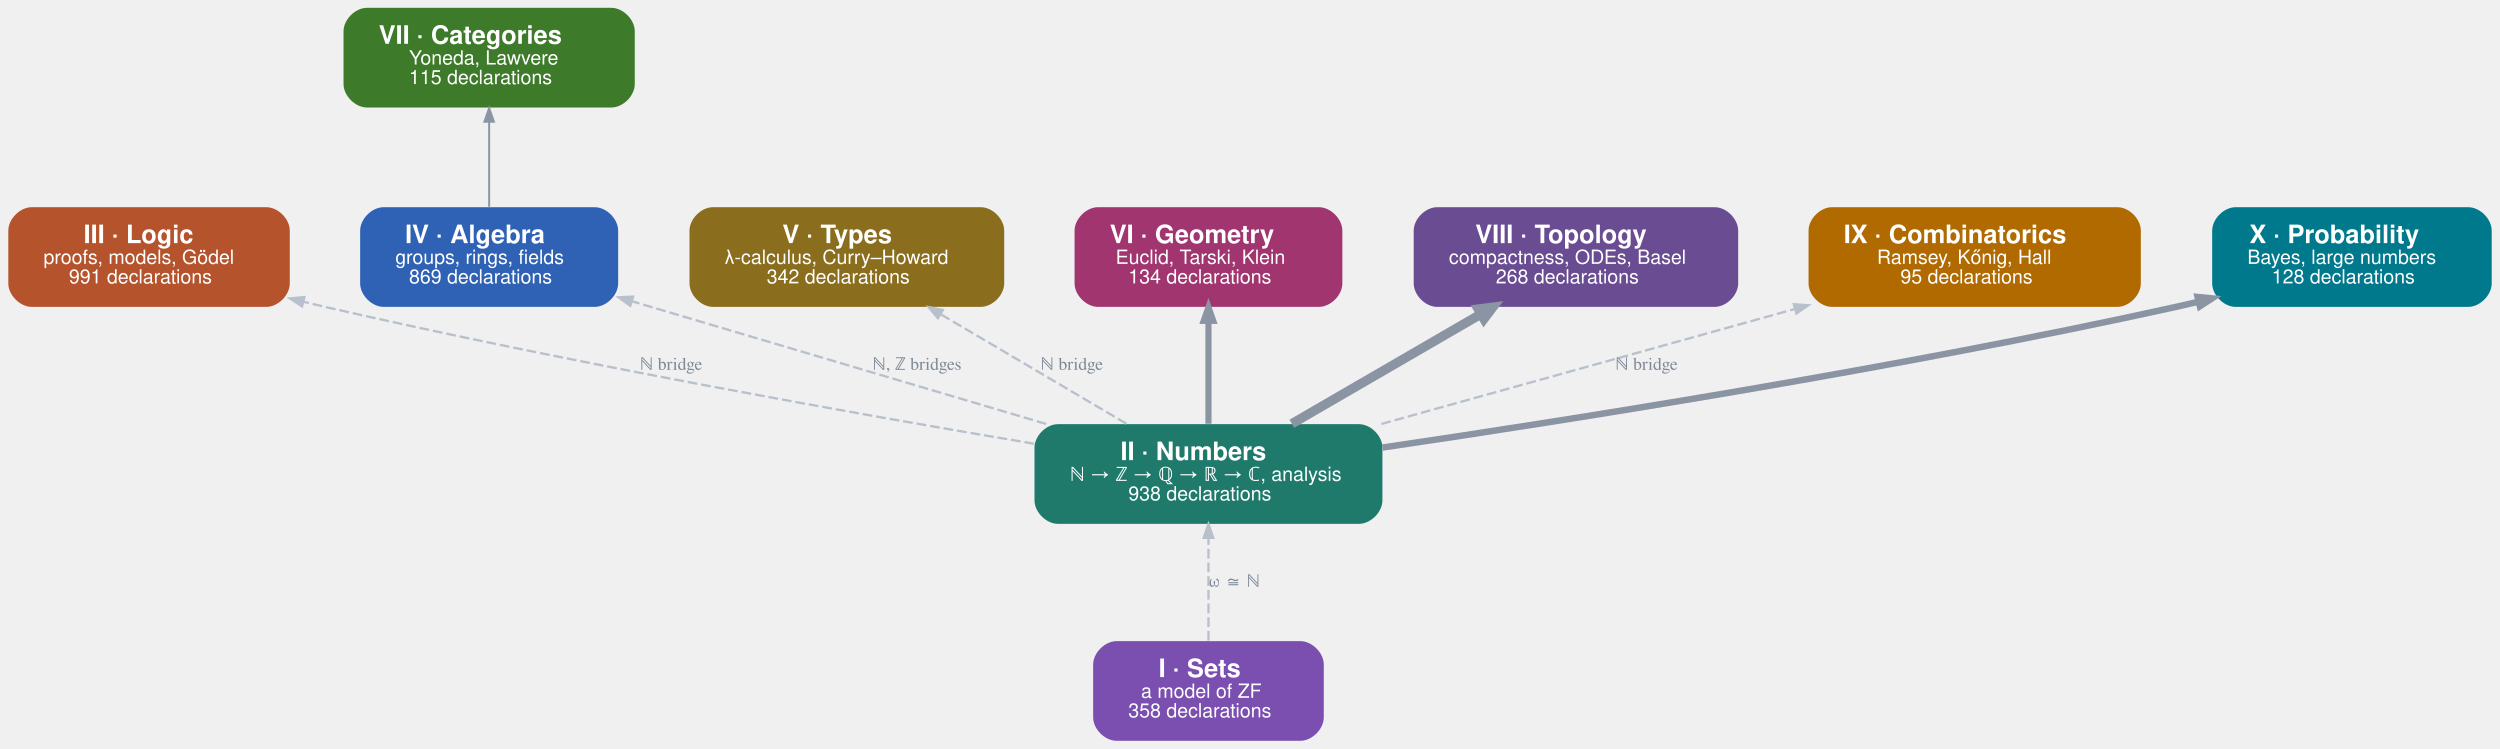
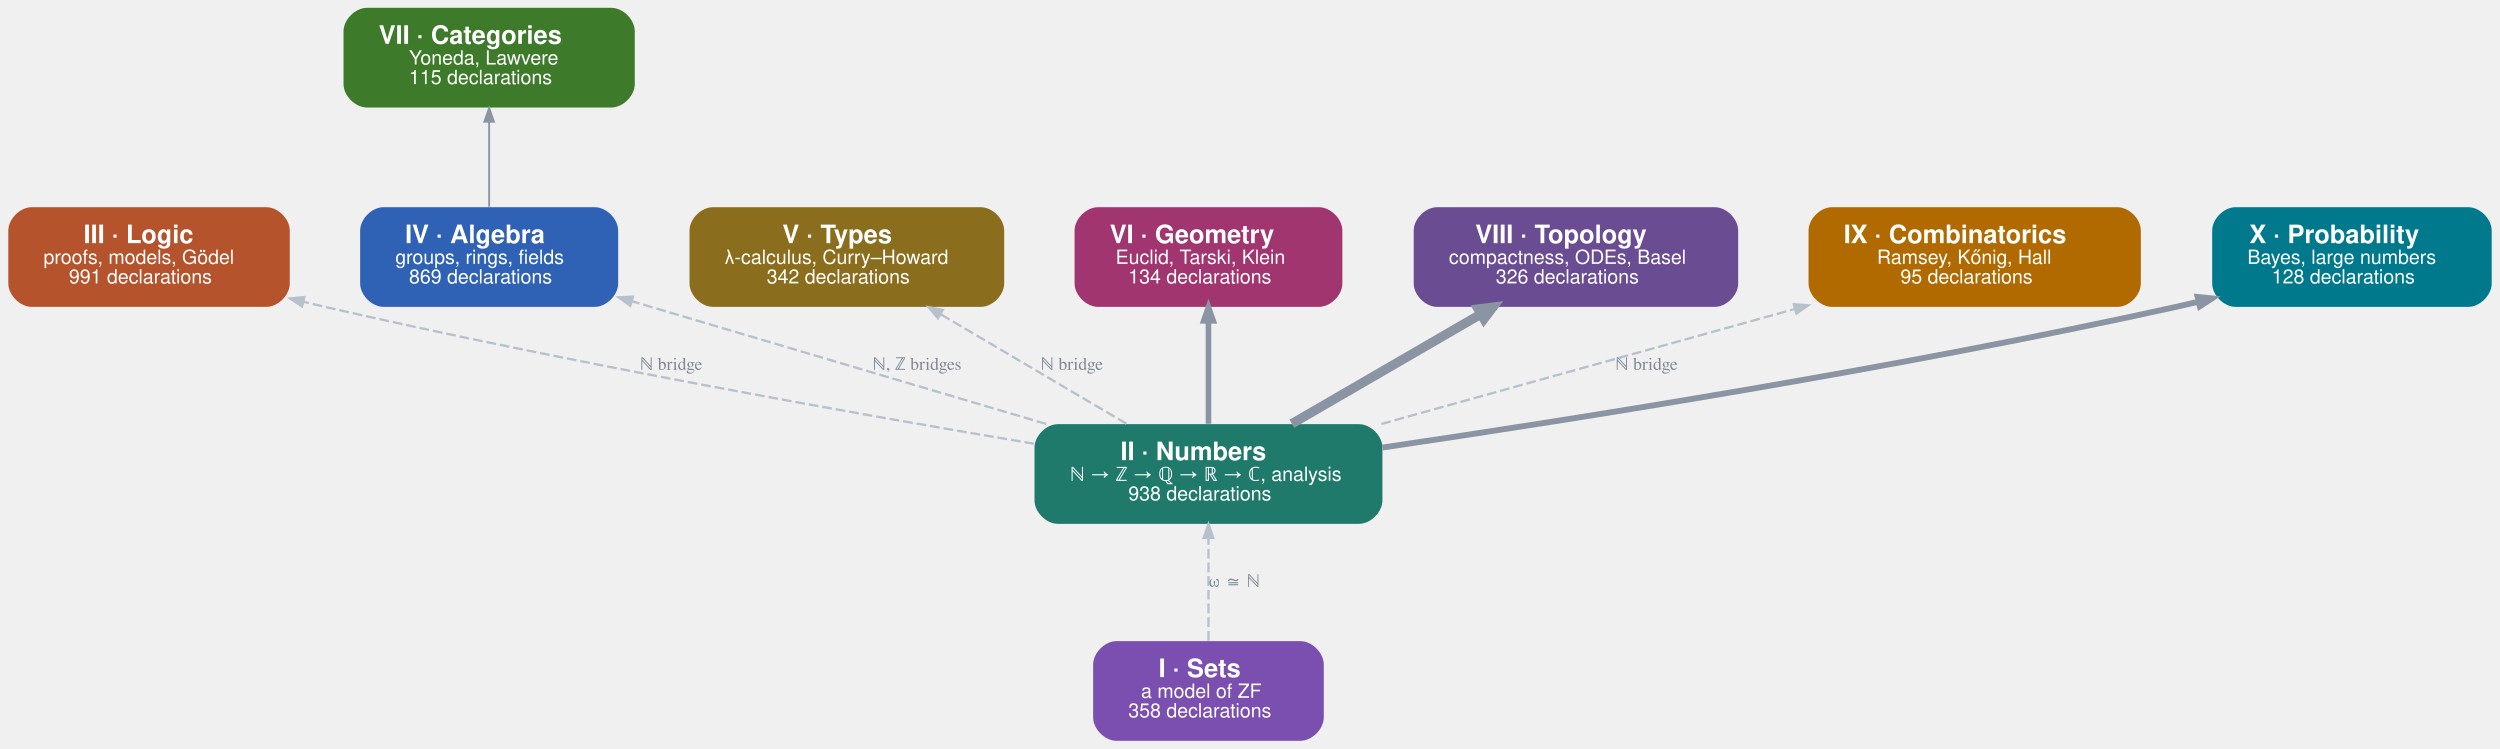
<svg xmlns="http://www.w3.org/2000/svg" xmlns:xlink="http://www.w3.org/1999/xlink" width="1279pt" height="383pt" viewBox="0.00 0.00 1278.50 383.00">
  <g id="graph0" class="graph" transform="scale(1 1) rotate(0) translate(4 379)">
    <g id="node1" class="node">
      <path fill="#7b4fb0" stroke="black" stroke-width="0" d="M661,-51C661,-51 567,-51 567,-51 561,-51 555,-45 555,-39 555,-39 555,-12 555,-12 555,-6 561,0 567,0 567,0 661,0 661,0 667,0 673,-6 673,-12 673,-12 673,-39 673,-39 673,-45 667,-51 661,-51" />
      <text text-anchor="start" x="588.5" y="-32.6" font-family="Helvetica,sans-Serif" font-weight="bold" font-size="13.00" fill="white">I · Sets</text>
      <text text-anchor="start" x="579.5" y="-22" font-family="Helvetica,sans-Serif" font-size="10.00" fill="white">a model of ZF</text>
      <text text-anchor="start" x="573" y="-12" font-family="Helvetica,sans-Serif" font-size="10.00" fill="white">358 declarations</text>
    </g>
    <g id="node2" class="node">
      <path fill="#1f7a6c" stroke="black" stroke-width="0" d="M691,-162C691,-162 537,-162 537,-162 531,-162 525,-156 525,-150 525,-150 525,-123 525,-123 525,-117 531,-111 537,-111 537,-111 691,-111 691,-111 697,-111 703,-117 703,-123 703,-123 703,-150 703,-150 703,-156 697,-162 691,-162" />
      <text text-anchor="start" x="569" y="-143.6" font-family="Helvetica,sans-Serif" font-weight="bold" font-size="13.00" fill="white">II · Numbers</text>
      <text text-anchor="start" x="543" y="-133" font-family="Helvetica,sans-Serif" font-size="10.00" fill="white">ℕ → ℤ → ℚ → ℝ → ℂ, analysis</text>
      <text text-anchor="start" x="573" y="-123" font-family="Helvetica,sans-Serif" font-size="10.00" fill="white">938 declarations</text>
    </g>
    <g id="edge5" class="edge">
      <path fill="none" stroke="#b8c0cc" stroke-width="1.2" stroke-dasharray="5,2" d="M614,-51.23C614,-66.7 614,-86.79 614,-103.47" />
      <polygon fill="#b8c0cc" stroke="#b8c0cc" stroke-width="1.2" points="611.55,-103.86 614,-110.86 616.45,-103.86 611.55,-103.86" />
      <text text-anchor="start" x="614" y="-78.8" font-family="Times,serif" font-size="9.00" fill="#7d8796">ω ≅ ℕ</text>
    </g>
    <g id="node3" class="node">
      <path fill="#b5532c" stroke="black" stroke-width="0" d="M132,-273C132,-273 12,-273 12,-273 6,-273 0,-267 0,-261 0,-261 0,-234 0,-234 0,-228 6,-222 12,-222 12,-222 132,-222 132,-222 138,-222 144,-228 144,-234 144,-234 144,-261 144,-261 144,-267 138,-273 132,-273" />
      <text text-anchor="start" x="38.5" y="-254.6" font-family="Helvetica,sans-Serif" font-weight="bold" font-size="13.00" fill="white">III · Logic</text>
      <text text-anchor="start" x="18" y="-244" font-family="Helvetica,sans-Serif" font-size="10.00" fill="white">proofs, models, Gödel</text>
      <text text-anchor="start" x="31" y="-234" font-family="Helvetica,sans-Serif" font-size="10.00" fill="white">991 declarations</text>
    </g>
    <g id="edge6" class="edge">
      <path fill="none" stroke="#b8c0cc" stroke-width="1.2" stroke-dasharray="5,2" d="M524.79,-151.98C433.3,-167.35 287.09,-193.33 162,-222 158.44,-222.82 154.81,-223.68 151.15,-224.57" />
      <polygon fill="#b8c0cc" stroke="#b8c0cc" stroke-width="1.2" points="150.28,-222.26 144.08,-226.33 151.47,-227.02 150.28,-222.26" />
      <text text-anchor="start" x="323" y="-189.8" font-family="Times,serif" font-size="9.00" fill="#7d8796">ℕ bridge</text>
    </g>
    <g id="node4" class="node">
      <path fill="#2f62b5" stroke="black" stroke-width="0" d="M300,-273C300,-273 192,-273 192,-273 186,-273 180,-267 180,-261 180,-261 180,-234 180,-234 180,-228 186,-222 192,-222 192,-222 300,-222 300,-222 306,-222 312,-228 312,-234 312,-234 312,-261 312,-261 312,-267 306,-273 300,-273" />
      <text text-anchor="start" x="203" y="-254.6" font-family="Helvetica,sans-Serif" font-weight="bold" font-size="13.00" fill="white">IV · Algebra</text>
      <text text-anchor="start" x="198" y="-244" font-family="Helvetica,sans-Serif" font-size="10.00" fill="white">groups, rings, fields</text>
      <text text-anchor="start" x="205" y="-234" font-family="Helvetica,sans-Serif" font-size="10.00" fill="white">869 declarations</text>
    </g>
    <g id="edge7" class="edge">
      <path fill="none" stroke="#b8c0cc" stroke-width="1.2" stroke-dasharray="5,2" d="M530.95,-162.1C467.27,-180.96 380.21,-206.75 319.14,-224.84" />
      <polygon fill="#b8c0cc" stroke="#b8c0cc" stroke-width="1.2" points="318.21,-222.56 312.2,-226.89 319.6,-227.25 318.21,-222.56" />
      <text text-anchor="start" x="442" y="-189.8" font-family="Times,serif" font-size="9.00" fill="#7d8796">ℕ, ℤ bridges</text>
    </g>
    <g id="node5" class="node">
      <path fill="#8a6d1d" stroke="black" stroke-width="0" d="M497.5,-273C497.5,-273 360.5,-273 360.5,-273 354.5,-273 348.5,-267 348.5,-261 348.5,-261 348.5,-234 348.5,-234 348.5,-228 354.5,-222 360.5,-222 360.5,-222 497.5,-222 497.5,-222 503.5,-222 509.5,-228 509.5,-234 509.5,-234 509.5,-261 509.5,-261 509.5,-267 503.5,-273 497.5,-273" />
      <text text-anchor="start" x="396" y="-254.6" font-family="Helvetica,sans-Serif" font-weight="bold" font-size="13.00" fill="white">V · Types</text>
      <text text-anchor="start" x="366.5" y="-244" font-family="Helvetica,sans-Serif" font-size="10.00" fill="white">λ-calculus, Curry–Howard</text>
      <text text-anchor="start" x="388" y="-234" font-family="Helvetica,sans-Serif" font-size="10.00" fill="white">342 declarations</text>
    </g>
    <g id="edge8" class="edge">
      <path fill="none" stroke="#b8c0cc" stroke-width="1.2" stroke-dasharray="5,2" d="M572.02,-162.23C543.75,-178.89 506.41,-200.89 476.97,-218.24" />
      <polygon fill="#b8c0cc" stroke="#b8c0cc" stroke-width="1.2" points="475.6,-216.2 470.81,-221.86 478.09,-220.42 475.6,-216.2" />
      <text text-anchor="start" x="528" y="-189.8" font-family="Times,serif" font-size="9.00" fill="#7d8796">ℕ bridge</text>
    </g>
    <g id="node6" class="node">
      <path fill="#a1356f" stroke="black" stroke-width="0" d="M670.5,-273C670.5,-273 557.5,-273 557.5,-273 551.5,-273 545.5,-267 545.5,-261 545.5,-261 545.5,-234 545.5,-234 545.5,-228 551.5,-222 557.5,-222 557.5,-222 670.5,-222 670.5,-222 676.5,-222 682.5,-228 682.5,-234 682.5,-234 682.5,-261 682.5,-261 682.5,-267 676.5,-273 670.5,-273" />
      <text text-anchor="start" x="563.5" y="-254.6" font-family="Helvetica,sans-Serif" font-weight="bold" font-size="13.00" fill="white">VI · Geometry</text>
      <text text-anchor="start" x="566.5" y="-244" font-family="Helvetica,sans-Serif" font-size="10.00" fill="white">Euclid, Tarski, Klein</text>
      <text text-anchor="start" x="573" y="-234" font-family="Helvetica,sans-Serif" font-size="10.00" fill="white">134 declarations</text>
    </g>
    <g id="edge2" class="edge">
      <g id="a_edge2">
        <a xlink:title="3189 uses of Numbers in Geometry">
-           <path fill="none" stroke="#8a94a3" stroke-width="3.14" d="M614,-162.23C614,-177.7 614,-197.79 614,-214.47" />
-           <polygon fill="#8a94a3" stroke="#8a94a3" stroke-width="3.14" points="611.55,-214.86 614,-221.86 616.45,-214.86 611.55,-214.86" />
+           <path fill="none" stroke="#8a94a3" stroke-width="2.87" d="M614,-162.23C614,-177.7 614,-197.79 614,-214.47" />
+           <polygon fill="#8a94a3" stroke="#8a94a3" stroke-width="2.87" points="611.55,-214.86 614,-221.86 616.45,-214.86 611.55,-214.86" />
        </a>
      </g>
    </g>
    <g id="node8" class="node">
      <path fill="#6a4c93" stroke="black" stroke-width="0" d="M873,-273C873,-273 731,-273 731,-273 725,-273 719,-267 719,-261 719,-261 719,-234 719,-234 719,-228 725,-222 731,-222 731,-222 873,-222 873,-222 879,-222 885,-228 885,-234 885,-234 885,-261 885,-261 885,-267 879,-273 873,-273" />
      <text text-anchor="start" x="750.5" y="-254.6" font-family="Helvetica,sans-Serif" font-weight="bold" font-size="13.00" fill="white">VIII · Topology</text>
      <text text-anchor="start" x="737" y="-244" font-family="Helvetica,sans-Serif" font-size="10.00" fill="white">compactness, ODEs, Basel</text>
-       <text text-anchor="start" x="761" y="-234" font-family="Helvetica,sans-Serif" font-size="10.00" fill="white">268 declarations</text>
+       <text text-anchor="start" x="761" y="-234" font-family="Helvetica,sans-Serif" font-size="10.00" fill="white">326 declarations</text>
    </g>
    <g id="edge4" class="edge">
      <g id="a_edge4">
-         <a xlink:title="9279 uses of Numbers in Topology">
+         <a xlink:title="11945 uses of Numbers in Topology">
          <path fill="none" stroke="#8a94a3" stroke-width="4.8" d="M656.66,-162.23C685.38,-178.89 723.33,-200.89 753.25,-218.24" />
          <polygon fill="#8a94a3" stroke="#8a94a3" stroke-width="4.8" points="751.98,-220.9 759.51,-221.86 754.93,-215.81 751.98,-220.9" />
        </a>
      </g>
    </g>
    <g id="node9" class="node">
      <path fill="#b06a00" stroke="black" stroke-width="0" d="M1079,-273C1079,-273 933,-273 933,-273 927,-273 921,-267 921,-261 921,-261 921,-234 921,-234 921,-228 927,-222 933,-222 933,-222 1079,-222 1079,-222 1085,-222 1091,-228 1091,-234 1091,-234 1091,-261 1091,-261 1091,-267 1085,-273 1079,-273" />
      <text text-anchor="start" x="939" y="-254.6" font-family="Helvetica,sans-Serif" font-weight="bold" font-size="13.00" fill="white">IX · Combinatorics</text>
      <text text-anchor="start" x="956" y="-244" font-family="Helvetica,sans-Serif" font-size="10.00" fill="white">Ramsey, Kőnig, Hall</text>
      <text text-anchor="start" x="968" y="-234" font-family="Helvetica,sans-Serif" font-size="10.00" fill="white">95 declarations</text>
    </g>
    <g id="edge9" class="edge">
      <path fill="none" stroke="#b8c0cc" stroke-width="1.2" stroke-dasharray="5,2" d="M702.46,-162.1C765.54,-179.64 850.13,-203.16 913.99,-220.92" />
      <polygon fill="#b8c0cc" stroke="#b8c0cc" stroke-width="1.2" points="913.49,-223.32 920.89,-222.83 914.8,-218.6 913.49,-223.32" />
      <text text-anchor="start" x="822" y="-189.8" font-family="Times,serif" font-size="9.00" fill="#7d8796">ℕ bridge</text>
    </g>
    <g id="node10" class="node">
      <path fill="#00798c" stroke="black" stroke-width="0" d="M1258.5,-273C1258.5,-273 1139.5,-273 1139.5,-273 1133.5,-273 1127.5,-267 1127.5,-261 1127.5,-261 1127.5,-234 1127.5,-234 1127.5,-228 1133.5,-222 1139.5,-222 1139.5,-222 1258.5,-222 1258.5,-222 1264.5,-222 1270.5,-228 1270.5,-234 1270.5,-234 1270.5,-261 1270.5,-261 1270.5,-267 1264.5,-273 1258.5,-273" />
      <text text-anchor="start" x="1146.5" y="-254.6" font-family="Helvetica,sans-Serif" font-weight="bold" font-size="13.00" fill="white">X · Probability</text>
      <text text-anchor="start" x="1145.5" y="-244" font-family="Helvetica,sans-Serif" font-size="10.00" fill="white">Bayes, large numbers</text>
      <text text-anchor="start" x="1158" y="-234" font-family="Helvetica,sans-Serif" font-size="10.00" fill="white">128 declarations</text>
    </g>
    <g id="edge3" class="edge">
      <g id="a_edge3">
        <a xlink:title="3662 uses of Numbers in Probability">
-           <path fill="none" stroke="#8a94a3" stroke-width="3.31" d="M703.03,-150.04C802.51,-164.68 968.11,-190.87 1109,-222 1112.76,-222.83 1116.59,-223.72 1120.45,-224.64" />
-           <polygon fill="#8a94a3" stroke="#8a94a3" stroke-width="3.31" points="1120.05,-227.07 1127.43,-226.35 1121.21,-222.31 1120.05,-227.07" />
+           <path fill="none" stroke="#8a94a3" stroke-width="3.01" d="M703.03,-150.04C802.51,-164.68 968.11,-190.87 1109,-222 1112.76,-222.83 1116.59,-223.72 1120.45,-224.64" />
+           <polygon fill="#8a94a3" stroke="#8a94a3" stroke-width="3.01" points="1120.05,-227.07 1127.43,-226.35 1121.21,-222.31 1120.05,-227.07" />
        </a>
      </g>
    </g>
    <g id="node7" class="node">
      <path fill="#3d7a2a" stroke="black" stroke-width="0" d="M308.5,-375C308.5,-375 183.5,-375 183.5,-375 177.5,-375 171.5,-369 171.5,-363 171.5,-363 171.5,-336 171.5,-336 171.5,-330 177.5,-324 183.5,-324 183.5,-324 308.5,-324 308.5,-324 314.5,-324 320.5,-330 320.5,-336 320.5,-336 320.5,-363 320.5,-363 320.5,-369 314.5,-375 308.5,-375" />
      <text text-anchor="start" x="189.5" y="-356.6" font-family="Helvetica,sans-Serif" font-weight="bold" font-size="13.00" fill="white">VII · Categories</text>
      <text text-anchor="start" x="205" y="-346" font-family="Helvetica,sans-Serif" font-size="10.00" fill="white">Yoneda, Lawvere</text>
      <text text-anchor="start" x="205" y="-336" font-family="Helvetica,sans-Serif" font-size="10.00" fill="white">115 declarations</text>
    </g>
    <g id="edge1" class="edge">
      <g id="a_edge1">
        <a xlink:title="23 uses of Algebra in Categories">
-           <path fill="none" stroke="#8a94a3" d="M246,-273.22C246,-286.32 246,-302.56 246,-316.61" />
-           <polygon fill="#8a94a3" stroke="#8a94a3" points="243.55,-316.72 246,-323.72 248.45,-316.72 243.55,-316.72" />
+           <path fill="none" stroke="#8a94a3" stroke-width="0.98" d="M246,-273.22C246,-286.32 246,-302.56 246,-316.61" />
+           <polygon fill="#8a94a3" stroke="#8a94a3" stroke-width="0.98" points="243.55,-316.72 246,-323.72 248.45,-316.72 243.55,-316.72" />
        </a>
      </g>
    </g>
  </g>
</svg>
